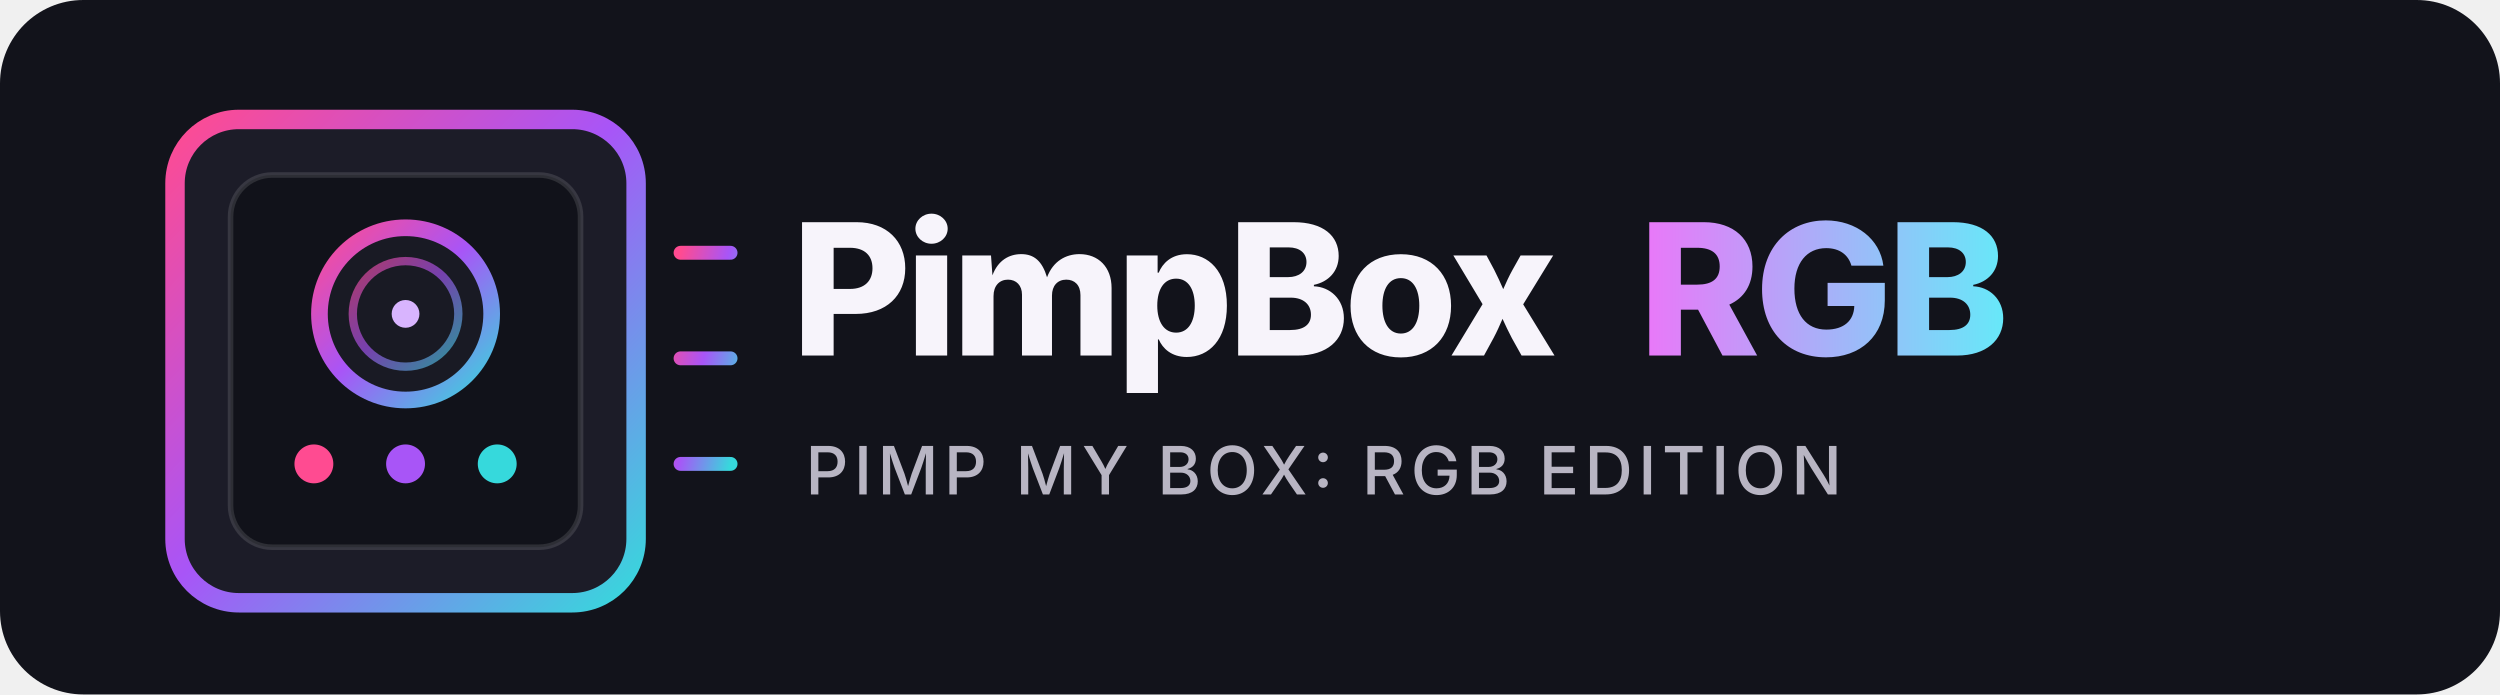
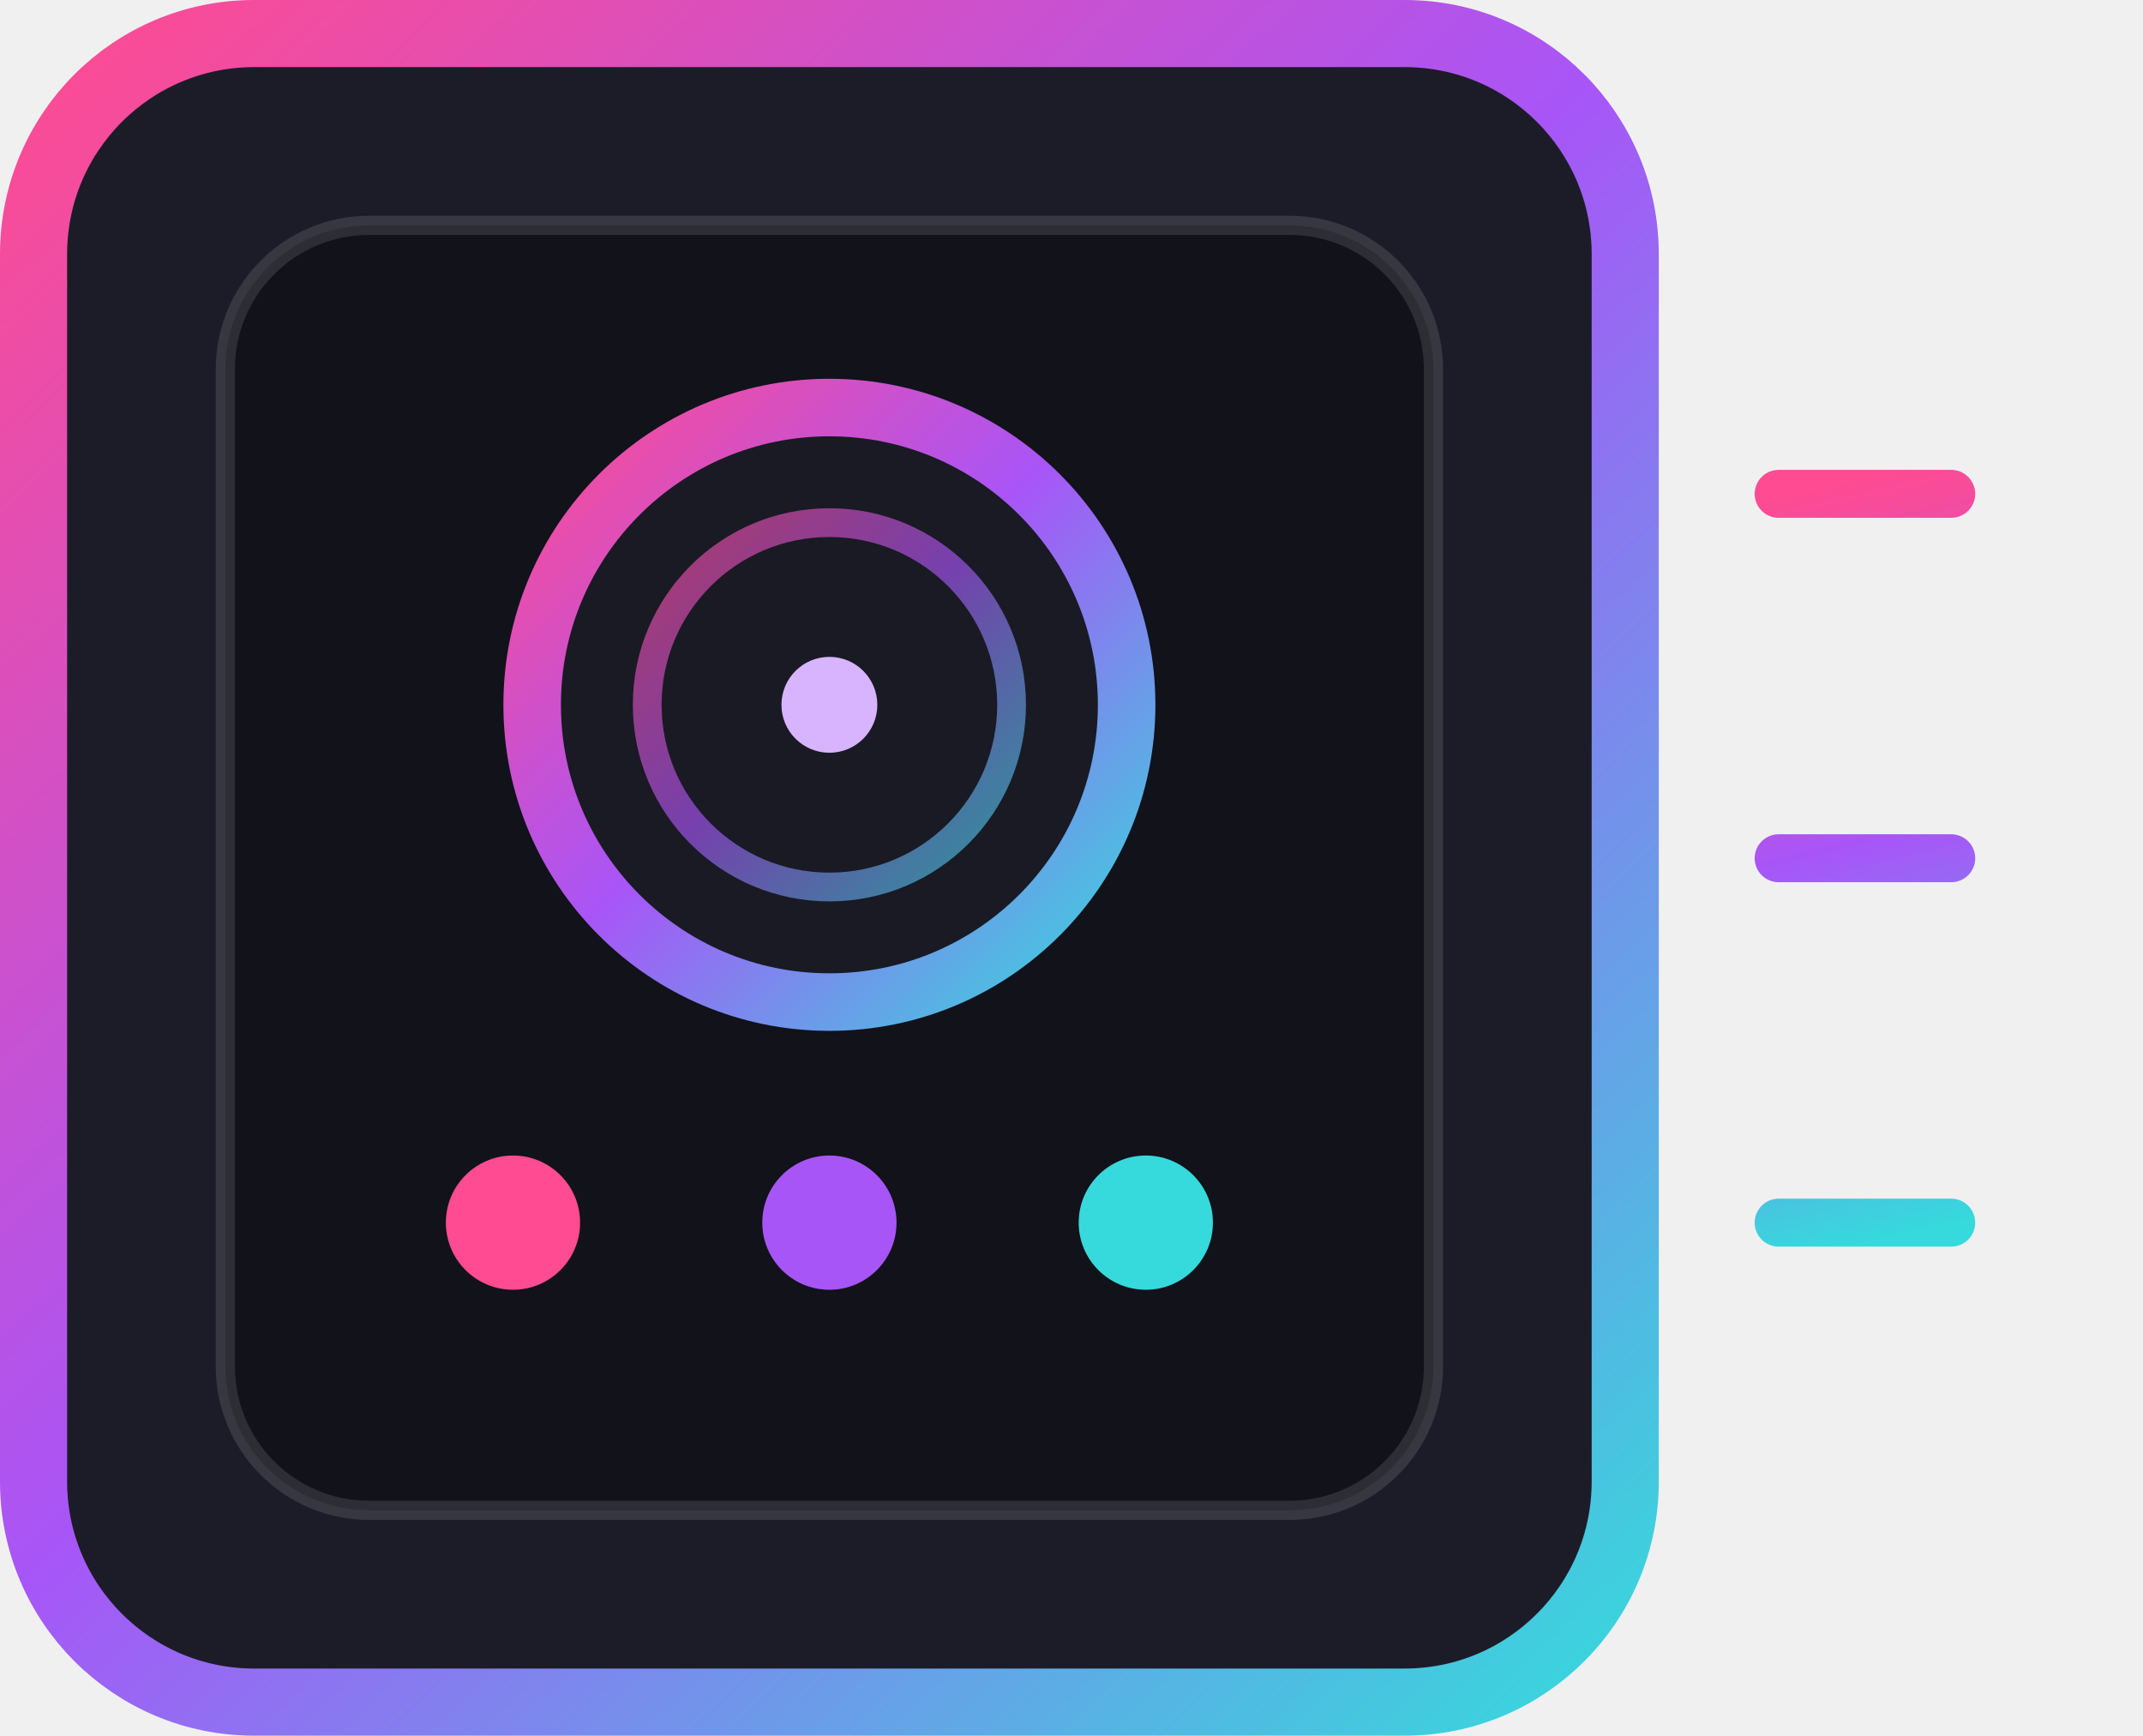
- <svg xmlns="http://www.w3.org/2000/svg" width="900" height="250" viewBox="0 0 900 250" role="img" aria-labelledby="title desc">
+ <svg xmlns="http://www.w3.org/2000/svg" width="223.5" height="181" viewBox="0 0 223.5 181" fill="none">
+   <g>
+     <g>
+       <path transform="matrix(1 0 0 1 3.5 3.5)" d="M23 0L143 0C155.703 0 166 10.297 166 23L166 23L166 151C166 163.703 155.703 174 143 174L143 174L23 174C10.297 174 0 163.703 0 151L0 151L0 23C0 10.297 10.297 0 23 0L23 0Z" fill="#1C1C28" />
+       <path transform="matrix(1 0 0 1 3.5 3.5)" d="M23 0L143 0C155.703 0 166 10.297 166 23L166 23L166 151C166 163.703 155.703 174 143 174L143 174L23 174C10.297 174 0 163.703 0 151L0 151L0 23C0 10.297 10.297 0 23 0L23 0Z" fill="none" stroke="url(#paint1)" stroke-width="7" />
+     </g>
+     <g>
+       <path transform="matrix(1 0 0 1 23.5 23.5)" d="M15 0L111 0C119.284 0 126 6.716 126 15L126 15L126 119C126 127.284 119.284 134 111 134L111 134L15 134C6.716 134 0 127.284 0 119L0 119L0 15C0 6.716 6.716 0 15 0L15 0Z" fill="#11121A" />
+       <path transform="matrix(1 0 0 1 23.5 23.5)" d="M15 0L111 0C119.284 0 126 6.716 126 15L126 15L126 119C126 127.284 119.284 134 111 134L111 134L15 134C6.716 134 0 127.284 0 119L0 119L0 15C0 6.716 6.716 0 15 0L15 0Z" fill="none" stroke="#FFFFFF" stroke-opacity="0.12" stroke-width="2" />
+     </g>
+     <g>
+       <path transform="matrix(1 0 0 1 55.5 42.5)" d="M62 31C62 48.121 48.121 62 31 62C13.879 62 0 48.121 0 31C0 13.879 13.879 0 31 0C48.121 0 62 13.879 62 31" fill="#191A24" />
+       <path transform="matrix(1 0 0 1 55.5 42.5)" d="M62 31C62 48.121 48.121 62 31 62C13.879 62 0 48.121 0 31C0 13.879 13.879 0 31 0C48.121 0 62 13.879 62 31" fill="none" stroke="url(#paint2)" stroke-width="6" />
+     </g>
+     <g>
+       <path transform="matrix(1 0 0 1 67.5 54.5)" d="M38 19C38 29.493 29.493 38 19 38C8.507 38 0 29.493 0 19C0 8.507 8.507 0 19 0C29.493 0 38 8.507 38 19" fill="none" stroke="url(#paint3)" stroke-width="3" />
+     </g>
+     <g>
+       <path transform="matrix(1 0 0 1 81.5 68.5)" d="M10 5C10 7.761 7.761 10 5 10C2.239 10 0 7.761 0 5C0 2.239 2.239 0 5 0C7.761 0 10 2.239 10 5" fill="#D8B4FE" />
+     </g>
+     <g>
+       <path transform="matrix(1 0 0 1 46.5 120.5)" d="M14 7C14 10.866 10.866 14 7 14C3.134 14 0 10.866 0 7C0 3.134 3.134 0 7 0C10.866 0 14 3.134 14 7" fill="#FF4B91" />
+     </g>
+     <g>
+       <path transform="matrix(1 0 0 1 79.5 120.5)" d="M14 7C14 10.866 10.866 14 7 14C3.134 14 0 10.866 0 7C0 3.134 3.134 0 7 0C10.866 0 14 3.134 14 7" fill="#A855F7" />
+     </g>
+     <g>
+       <path transform="matrix(1 0 0 1 112.5 120.5)" d="M14 7C14 10.866 10.866 14 7 14C3.134 14 0 10.866 0 7C0 3.134 3.134 0 7 0C10.866 0 14 3.134 14 7" fill="#36D9DC" />
+     </g>
+     <g>
+       <path transform="matrix(1 0 0 1 185.5 51.5)" d="M0 0L18 0M0 38L18 38M0 76L18 76" fill="none" stroke="url(#paint4)" stroke-width="5" stroke-linecap="round" />
+     </g>
+   </g>
  <defs>
-     <linearGradient id="rgb" x1="0" y1="0" x2="1" y2="1">
-       <stop offset="0" stop-color="#ff4b91" />
-       <stop offset=".48" stop-color="#a855f7" />
-       <stop offset="1" stop-color="#36d9dc" />
+     <linearGradient id="paint1" x1="0" y1="0" x2="166" y2="174" gradientUnits="userSpaceOnUse">
+       <stop offset="0" stop-color="#FF4B91" />
+       <stop offset="0.48" stop-color="#A855F7" />
+       <stop offset="1" stop-color="#36D9DC" />
    </linearGradient>
-     <linearGradient id="rgbText" x1="0" y1="0" x2="1" y2="0">
-       <stop offset="0" stop-color="#e879f9" />
-       <stop offset="1" stop-color="#67e8f9" />
+     <linearGradient id="paint2" x1="0" y1="0" x2="62" y2="62" gradientUnits="userSpaceOnUse">
+       <stop offset="0" stop-color="#FF4B91" />
+       <stop offset="0.48" stop-color="#A855F7" />
+       <stop offset="1" stop-color="#36D9DC" />
+     </linearGradient>
+     <linearGradient id="paint3" x1="0" y1="0" x2="38" y2="38" gradientUnits="userSpaceOnUse">
+       <stop offset="0" stop-color="#FF4B91" stop-opacity="0.65" />
+       <stop offset="0.48" stop-color="#A855F7" stop-opacity="0.65" />
+       <stop offset="1" stop-color="#36D9DC" stop-opacity="0.65" />
+     </linearGradient>
+     <linearGradient id="paint4" x1="0" y1="0" x2="18" y2="76" gradientUnits="userSpaceOnUse">
+       <stop offset="0" stop-color="#FF4B91" />
+       <stop offset="0.48" stop-color="#A855F7" />
+       <stop offset="1" stop-color="#36D9DC" />
    </linearGradient>
  </defs>
-   <rect width="900" height="250" rx="30" fill="#12131b" />
-   <g transform="translate(55 35)">
-     <rect x="8" y="8" width="166" height="174" rx="23" fill="#1c1c28" stroke="url(#rgb)" stroke-width="7" />
-     <rect x="28" y="28" width="126" height="134" rx="15" fill="#11121a" stroke="#ffffff" stroke-opacity=".12" stroke-width="2" />
-     <circle cx="91" cy="78" r="31" fill="#191a24" stroke="url(#rgb)" stroke-width="6" />
-     <circle cx="91" cy="78" r="19" fill="none" stroke="url(#rgb)" stroke-opacity=".65" stroke-width="3" />
-     <circle cx="91" cy="78" r="5" fill="#d8b4fe" />
-     <circle cx="58" cy="132" r="7" fill="#ff4b91" />
-     <circle cx="91" cy="132" r="7" fill="#a855f7" />
-     <circle cx="124" cy="132" r="7" fill="#36d9dc" />
-     <path d="M190 56h18m-18 38h18m-18 38h18" stroke="url(#rgb)" stroke-width="5" stroke-linecap="round" />
-   </g>
-   <text x="285" y="128" fill="#f7f4fb" font-family="Inter, ui-sans-serif, system-ui, sans-serif" font-size="66" font-weight="800" letter-spacing="-2">PimpBox</text>
-   <text x="590" y="128" fill="url(#rgbText)" font-family="Inter, ui-sans-serif, system-ui, sans-serif" font-size="66" font-weight="800" letter-spacing="-2">RGB</text>
-   <text x="290" y="178" fill="#b8b5c3" font-family="Inter, ui-sans-serif, system-ui, sans-serif" font-size="24" font-weight="500" letter-spacing="2">PIMP MY BOX: RGB EDITION</text>
</svg>
